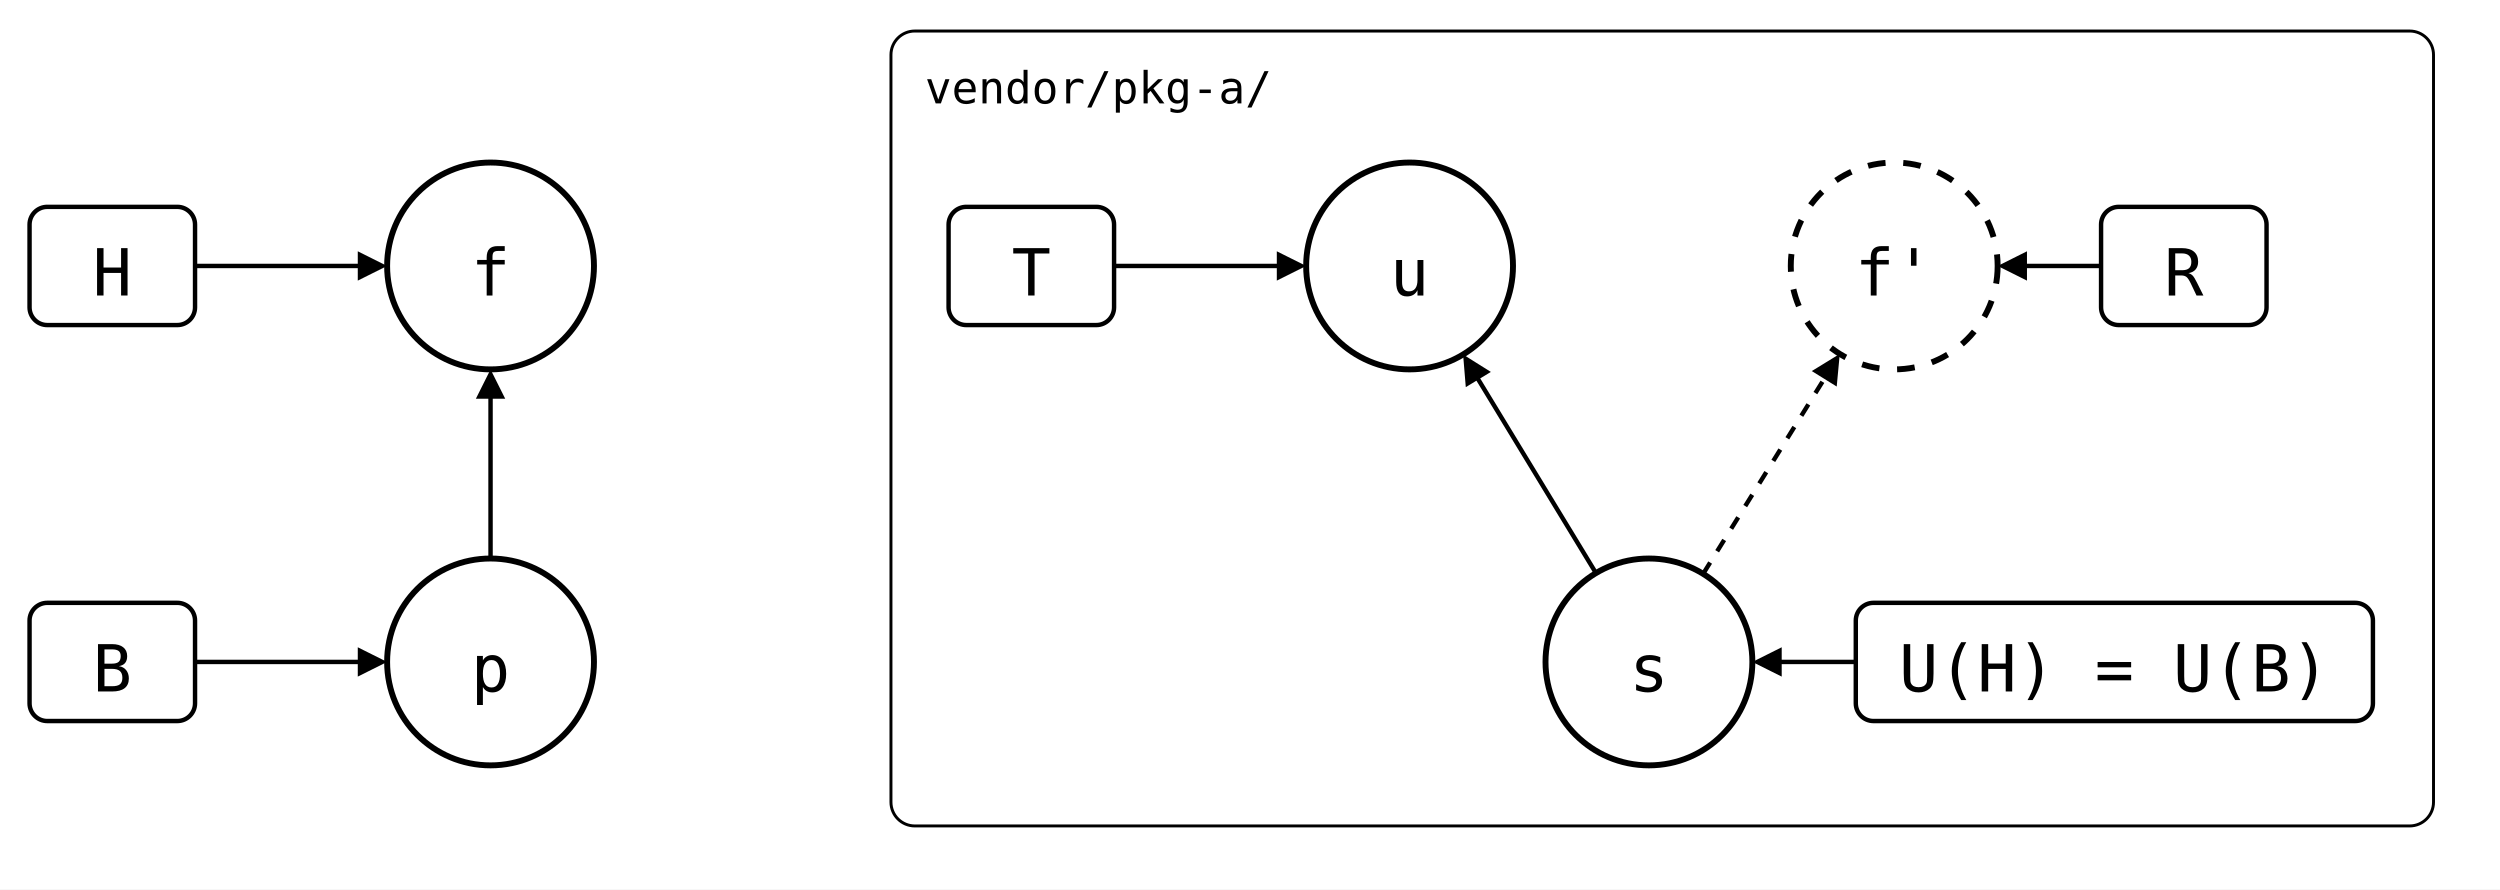
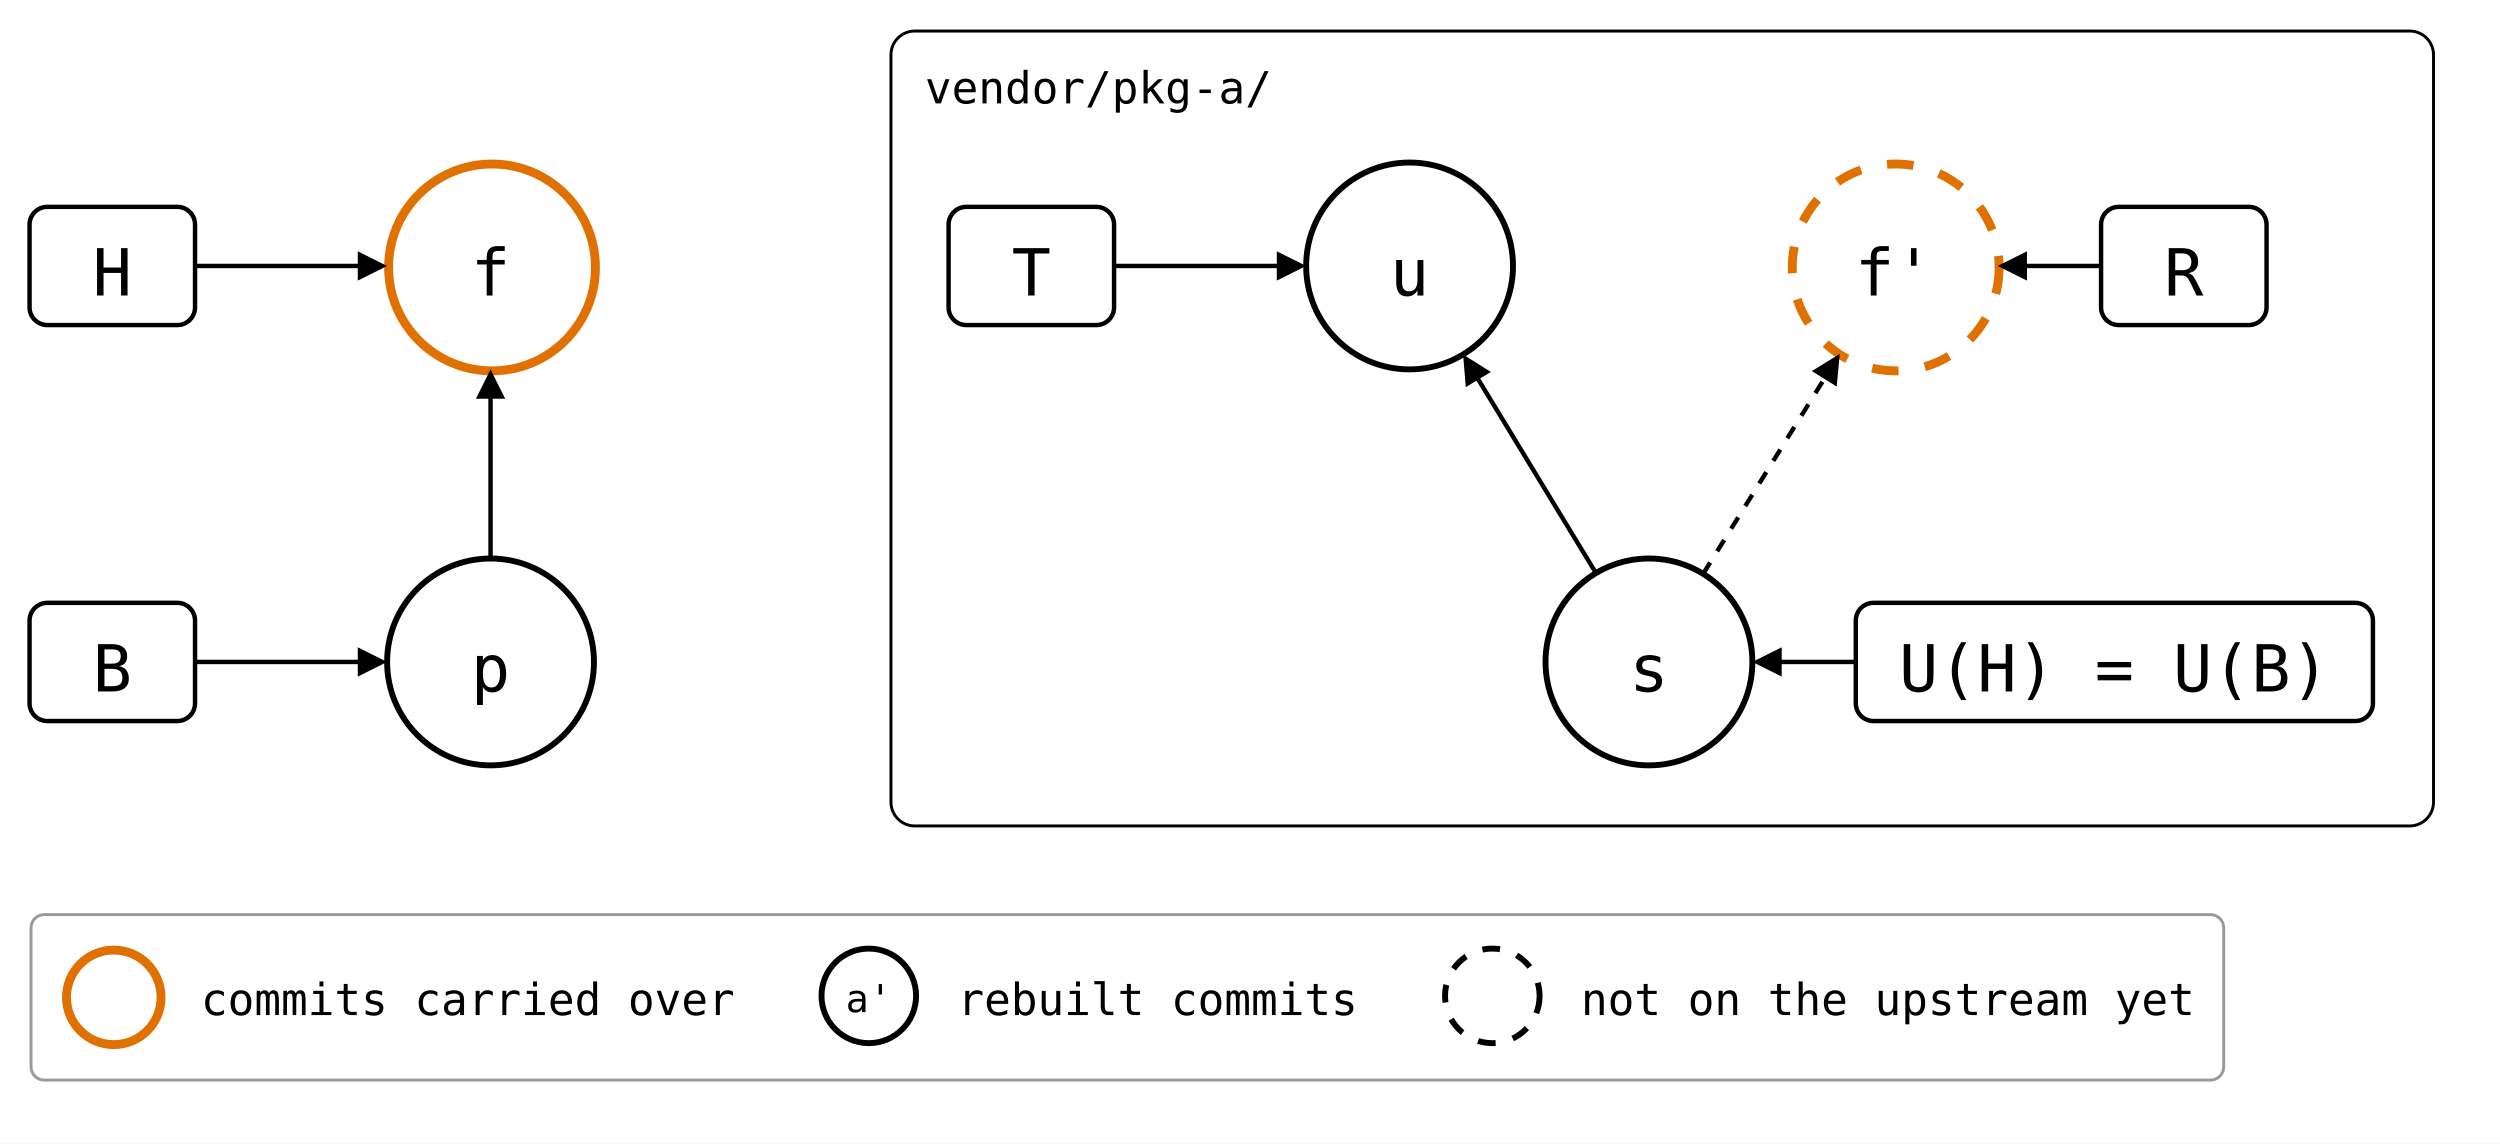
- <svg xmlns="http://www.w3.org/2000/svg" style="background: #ffffff; background-color: light-dark(#ffffff, #121212); color-scheme: light dark;" version="1.1" width="846px" height="301px" viewBox="0 0 846 301" id="ge-svg-cYucnkq45ma-X0jeZpVj" content="&lt;mxfile host=&quot;Electron&quot;&gt;&#10;  &lt;diagram name=&quot;diverged&quot; id=&quot;diverged&quot;&gt;&#10;    &lt;mxGraphModel grid=&quot;0&quot; gridSize=&quot;10&quot; guides=&quot;1&quot; tooltips=&quot;1&quot; connect=&quot;1&quot; arrows=&quot;1&quot; fold=&quot;0&quot; page=&quot;0&quot; pageScale=&quot;1&quot; pageWidth=&quot;850&quot; pageHeight=&quot;1100&quot; background=&quot;#ffffff&quot; math=&quot;0&quot; shadow=&quot;0&quot;&gt;&#10;      &lt;root&gt;&#10;        &lt;mxCell id=&quot;0&quot; /&gt;&#10;        &lt;mxCell id=&quot;1&quot; parent=&quot;0&quot; /&gt;&#10;        &lt;mxCell id=&quot;lane&quot; parent=&quot;1&quot; style=&quot;rounded=1;arcSize=3;fillColor=none;strokeWidth=1;fontSize=15;verticalAlign=top;align=left;spacingLeft=10;spacingTop=4;fontFamily=Roboto Mono,monospace;&quot; value=&quot;vendor/pkg-a/&quot; vertex=&quot;1&quot;&gt;&#10;          &lt;mxGeometry height=&quot;269&quot; width=&quot;522&quot; x=&quot;399&quot; y=&quot;-15&quot; as=&quot;geometry&quot; /&gt;&#10;        &lt;/mxCell&gt;&#10;        &lt;mxCell id=&quot;p&quot; parent=&quot;1&quot; style=&quot;ellipse;aspect=fixed;strokeWidth=2;fontSize=22;fontFamily=Roboto Mono,monospace;&quot; value=&quot;p&quot; vertex=&quot;1&quot;&gt;&#10;          &lt;mxGeometry height=&quot;70&quot; width=&quot;70&quot; x=&quot;229&quot; y=&quot;164&quot; as=&quot;geometry&quot; /&gt;&#10;        &lt;/mxCell&gt;&#10;        &lt;mxCell id=&quot;f&quot; parent=&quot;1&quot; style=&quot;ellipse;aspect=fixed;strokeWidth=2;fontSize=22;fontFamily=Roboto Mono,monospace;&quot; value=&quot;f&quot; vertex=&quot;1&quot;&gt;&#10;          &lt;mxGeometry height=&quot;70&quot; width=&quot;70&quot; x=&quot;229&quot; y=&quot;30&quot; as=&quot;geometry&quot; /&gt;&#10;        &lt;/mxCell&gt;&#10;        &lt;mxCell id=&quot;s&quot; parent=&quot;1&quot; style=&quot;ellipse;aspect=fixed;strokeWidth=2;fontSize=22;fontFamily=Roboto Mono,monospace;&quot; value=&quot;s&quot; vertex=&quot;1&quot;&gt;&#10;          &lt;mxGeometry height=&quot;70&quot; width=&quot;70&quot; x=&quot;621&quot; y=&quot;164&quot; as=&quot;geometry&quot; /&gt;&#10;        &lt;/mxCell&gt;&#10;        &lt;mxCell id=&quot;u&quot; parent=&quot;1&quot; style=&quot;ellipse;aspect=fixed;strokeWidth=2;fontSize=22;fontFamily=Roboto Mono,monospace;&quot; value=&quot;u&quot; vertex=&quot;1&quot;&gt;&#10;          &lt;mxGeometry height=&quot;70&quot; width=&quot;70&quot; x=&quot;540&quot; y=&quot;30&quot; as=&quot;geometry&quot; /&gt;&#10;        &lt;/mxCell&gt;&#10;        &lt;mxCell id=&quot;f_&quot; parent=&quot;1&quot; style=&quot;ellipse;aspect=fixed;strokeWidth=2;fontSize=22;fontFamily=Roboto Mono,monospace;dashed=1;&quot; value=&quot;f&amp;#39;&quot; vertex=&quot;1&quot;&gt;&#10;          &lt;mxGeometry height=&quot;70&quot; width=&quot;70&quot; x=&quot;704&quot; y=&quot;30&quot; as=&quot;geometry&quot; /&gt;&#10;        &lt;/mxCell&gt;&#10;        &lt;mxCell id=&quot;box0&quot; parent=&quot;1&quot; style=&quot;rounded=1;strokeWidth=1.5;fontSize=22;fontFamily=Roboto Mono,monospace;&quot; value=&quot;H&quot; vertex=&quot;1&quot;&gt;&#10;          &lt;mxGeometry height=&quot;40&quot; width=&quot;56&quot; x=&quot;108&quot; y=&quot;45&quot; as=&quot;geometry&quot; /&gt;&#10;        &lt;/mxCell&gt;&#10;        &lt;mxCell id=&quot;box1&quot; parent=&quot;1&quot; style=&quot;rounded=1;strokeWidth=1.5;fontSize=22;fontFamily=Roboto Mono,monospace;&quot; value=&quot;B&quot; vertex=&quot;1&quot;&gt;&#10;          &lt;mxGeometry height=&quot;40&quot; width=&quot;56&quot; x=&quot;108&quot; y=&quot;179&quot; as=&quot;geometry&quot; /&gt;&#10;        &lt;/mxCell&gt;&#10;        &lt;mxCell id=&quot;box2&quot; parent=&quot;1&quot; style=&quot;rounded=1;strokeWidth=1.5;fontSize=22;fontFamily=Roboto Mono,monospace;&quot; value=&quot;T&quot; vertex=&quot;1&quot;&gt;&#10;          &lt;mxGeometry height=&quot;40&quot; width=&quot;56&quot; x=&quot;419&quot; y=&quot;45&quot; as=&quot;geometry&quot; /&gt;&#10;        &lt;/mxCell&gt;&#10;        &lt;mxCell id=&quot;box3&quot; parent=&quot;1&quot; style=&quot;rounded=1;strokeWidth=1.5;fontSize=22;fontFamily=Roboto Mono,monospace;&quot; value=&quot;R&quot; vertex=&quot;1&quot;&gt;&#10;          &lt;mxGeometry height=&quot;40&quot; width=&quot;56&quot; x=&quot;809&quot; y=&quot;45&quot; as=&quot;geometry&quot; /&gt;&#10;        &lt;/mxCell&gt;&#10;        &lt;mxCell id=&quot;box4&quot; parent=&quot;1&quot; style=&quot;rounded=1;strokeWidth=1.5;fontSize=22;fontFamily=Roboto Mono,monospace;&quot; value=&quot;U(H) = U(B)&quot; vertex=&quot;1&quot;&gt;&#10;          &lt;mxGeometry height=&quot;40&quot; width=&quot;175&quot; x=&quot;726&quot; y=&quot;179&quot; as=&quot;geometry&quot; /&gt;&#10;        &lt;/mxCell&gt;&#10;        &lt;mxCell id=&quot;e0&quot; edge=&quot;1&quot; parent=&quot;1&quot; source=&quot;p&quot; style=&quot;endArrow=block;endFill=1;html=1;strokeWidth=1.5;rounded=0;&quot; target=&quot;f&quot;&gt;&#10;          &lt;mxGeometry relative=&quot;1&quot; as=&quot;geometry&quot; /&gt;&#10;        &lt;/mxCell&gt;&#10;        &lt;mxCell id=&quot;e1&quot; edge=&quot;1&quot; parent=&quot;1&quot; source=&quot;s&quot; style=&quot;endArrow=block;endFill=1;html=1;strokeWidth=1.5;rounded=0;&quot; target=&quot;u&quot;&gt;&#10;          &lt;mxGeometry relative=&quot;1&quot; as=&quot;geometry&quot; /&gt;&#10;        &lt;/mxCell&gt;&#10;        &lt;mxCell id=&quot;e2&quot; edge=&quot;1&quot; parent=&quot;1&quot; source=&quot;s&quot; style=&quot;endArrow=block;endFill=1;html=1;strokeWidth=1.5;rounded=0;dashed=1;&quot; target=&quot;f_&quot;&gt;&#10;          &lt;mxGeometry relative=&quot;1&quot; as=&quot;geometry&quot; /&gt;&#10;        &lt;/mxCell&gt;&#10;        &lt;mxCell id=&quot;e3&quot; edge=&quot;1&quot; parent=&quot;1&quot; source=&quot;box0&quot; style=&quot;endArrow=block;endFill=1;html=1;strokeWidth=1.5;rounded=0;&quot; target=&quot;f&quot;&gt;&#10;          &lt;mxGeometry relative=&quot;1&quot; as=&quot;geometry&quot; /&gt;&#10;        &lt;/mxCell&gt;&#10;        &lt;mxCell id=&quot;e4&quot; edge=&quot;1&quot; parent=&quot;1&quot; source=&quot;box1&quot; style=&quot;endArrow=block;endFill=1;html=1;strokeWidth=1.5;rounded=0;&quot; target=&quot;p&quot;&gt;&#10;          &lt;mxGeometry relative=&quot;1&quot; as=&quot;geometry&quot; /&gt;&#10;        &lt;/mxCell&gt;&#10;        &lt;mxCell id=&quot;e5&quot; edge=&quot;1&quot; parent=&quot;1&quot; source=&quot;box2&quot; style=&quot;endArrow=block;endFill=1;html=1;strokeWidth=1.5;rounded=0;&quot; target=&quot;u&quot;&gt;&#10;          &lt;mxGeometry relative=&quot;1&quot; as=&quot;geometry&quot; /&gt;&#10;        &lt;/mxCell&gt;&#10;        &lt;mxCell id=&quot;e6&quot; edge=&quot;1&quot; parent=&quot;1&quot; source=&quot;box3&quot; style=&quot;endArrow=block;endFill=1;html=1;strokeWidth=1.5;rounded=0;&quot; target=&quot;f_&quot;&gt;&#10;          &lt;mxGeometry relative=&quot;1&quot; as=&quot;geometry&quot; /&gt;&#10;        &lt;/mxCell&gt;&#10;        &lt;mxCell id=&quot;e7&quot; edge=&quot;1&quot; parent=&quot;1&quot; source=&quot;box4&quot; style=&quot;endArrow=block;endFill=1;html=1;strokeWidth=1.5;rounded=0;&quot; target=&quot;s&quot;&gt;&#10;          &lt;mxGeometry relative=&quot;1&quot; as=&quot;geometry&quot; /&gt;&#10;        &lt;/mxCell&gt;&#10;      &lt;/root&gt;&#10;    &lt;/mxGraphModel&gt;&#10;  &lt;/diagram&gt;&#10;&lt;/mxfile&gt;&#10;">
-   <style type="text/css">@supports (color: light-dark(#000, #fff)) { #ge-svg-cYucnkq45ma-X0jeZpVj { --ge-adaptive-bg: light-dark(#ffffff, var(--ge-dark-color, #121212)); } }</style>
+ <svg xmlns="http://www.w3.org/2000/svg" style="background: #ffffff; background-color: light-dark(#ffffff, #121212); color-scheme: light dark;" version="1.1" width="846px" height="387px" viewBox="0 0 846 387" id="ge-svg-QLMG8cBvVOILj_M0h8e5" content="&lt;mxfile host=&quot;Electron&quot;&gt;&#10;  &lt;diagram name=&quot;diverged&quot; id=&quot;diverged&quot;&gt;&#10;    &lt;mxGraphModel grid=&quot;0&quot; gridSize=&quot;10&quot; guides=&quot;1&quot; tooltips=&quot;1&quot; connect=&quot;1&quot; arrows=&quot;1&quot; fold=&quot;0&quot; page=&quot;0&quot; pageScale=&quot;1&quot; pageWidth=&quot;850&quot; pageHeight=&quot;1100&quot; background=&quot;#ffffff&quot; math=&quot;0&quot; shadow=&quot;0&quot;&gt;&#10;      &lt;root&gt;&#10;        &lt;mxCell id=&quot;0&quot; /&gt;&#10;        &lt;mxCell id=&quot;1&quot; parent=&quot;0&quot; /&gt;&#10;        &lt;mxCell id=&quot;lane&quot; parent=&quot;1&quot; style=&quot;rounded=1;arcSize=3;fillColor=none;strokeWidth=1;fontSize=15;verticalAlign=top;align=left;spacingLeft=10;spacingTop=4;fontFamily=Roboto Mono,monospace;&quot; value=&quot;vendor/pkg-a/&quot; vertex=&quot;1&quot;&gt;&#10;          &lt;mxGeometry height=&quot;269&quot; width=&quot;522&quot; x=&quot;399&quot; y=&quot;-15&quot; as=&quot;geometry&quot; /&gt;&#10;        &lt;/mxCell&gt;&#10;        &lt;mxCell id=&quot;p&quot; parent=&quot;1&quot; style=&quot;ellipse;aspect=fixed;strokeWidth=2;fontSize=22;fontFamily=Roboto Mono,monospace;&quot; value=&quot;p&quot; vertex=&quot;1&quot;&gt;&#10;          &lt;mxGeometry height=&quot;70&quot; width=&quot;70&quot; x=&quot;229&quot; y=&quot;164&quot; as=&quot;geometry&quot; /&gt;&#10;        &lt;/mxCell&gt;&#10;        &lt;mxCell id=&quot;f&quot; parent=&quot;1&quot; style=&quot;ellipse;aspect=fixed;fontSize=22;fontFamily=Roboto Mono,monospace;strokeColor=#E07000;strokeWidth=3;&quot; value=&quot;f&quot; vertex=&quot;1&quot;&gt;&#10;          &lt;mxGeometry height=&quot;70&quot; width=&quot;70&quot; x=&quot;229&quot; y=&quot;30&quot; as=&quot;geometry&quot; /&gt;&#10;        &lt;/mxCell&gt;&#10;        &lt;mxCell id=&quot;s&quot; parent=&quot;1&quot; style=&quot;ellipse;aspect=fixed;strokeWidth=2;fontSize=22;fontFamily=Roboto Mono,monospace;&quot; value=&quot;s&quot; vertex=&quot;1&quot;&gt;&#10;          &lt;mxGeometry height=&quot;70&quot; width=&quot;70&quot; x=&quot;621&quot; y=&quot;164&quot; as=&quot;geometry&quot; /&gt;&#10;        &lt;/mxCell&gt;&#10;        &lt;mxCell id=&quot;u&quot; parent=&quot;1&quot; style=&quot;ellipse;aspect=fixed;strokeWidth=2;fontSize=22;fontFamily=Roboto Mono,monospace;&quot; value=&quot;u&quot; vertex=&quot;1&quot;&gt;&#10;          &lt;mxGeometry height=&quot;70&quot; width=&quot;70&quot; x=&quot;540&quot; y=&quot;30&quot; as=&quot;geometry&quot; /&gt;&#10;        &lt;/mxCell&gt;&#10;        &lt;mxCell id=&quot;f_&quot; parent=&quot;1&quot; style=&quot;ellipse;aspect=fixed;fontSize=22;fontFamily=Roboto Mono,monospace;dashed=1;strokeColor=#E07000;strokeWidth=3;&quot; value=&quot;f&amp;#39;&quot; vertex=&quot;1&quot;&gt;&#10;          &lt;mxGeometry height=&quot;70&quot; width=&quot;70&quot; x=&quot;704&quot; y=&quot;30&quot; as=&quot;geometry&quot; /&gt;&#10;        &lt;/mxCell&gt;&#10;        &lt;mxCell id=&quot;box0&quot; parent=&quot;1&quot; style=&quot;rounded=1;strokeWidth=1.5;fontSize=22;fontFamily=Roboto Mono,monospace;&quot; value=&quot;H&quot; vertex=&quot;1&quot;&gt;&#10;          &lt;mxGeometry height=&quot;40&quot; width=&quot;56&quot; x=&quot;108&quot; y=&quot;45&quot; as=&quot;geometry&quot; /&gt;&#10;        &lt;/mxCell&gt;&#10;        &lt;mxCell id=&quot;box1&quot; parent=&quot;1&quot; style=&quot;rounded=1;strokeWidth=1.5;fontSize=22;fontFamily=Roboto Mono,monospace;&quot; value=&quot;B&quot; vertex=&quot;1&quot;&gt;&#10;          &lt;mxGeometry height=&quot;40&quot; width=&quot;56&quot; x=&quot;108&quot; y=&quot;179&quot; as=&quot;geometry&quot; /&gt;&#10;        &lt;/mxCell&gt;&#10;        &lt;mxCell id=&quot;box2&quot; parent=&quot;1&quot; style=&quot;rounded=1;strokeWidth=1.5;fontSize=22;fontFamily=Roboto Mono,monospace;&quot; value=&quot;T&quot; vertex=&quot;1&quot;&gt;&#10;          &lt;mxGeometry height=&quot;40&quot; width=&quot;56&quot; x=&quot;419&quot; y=&quot;45&quot; as=&quot;geometry&quot; /&gt;&#10;        &lt;/mxCell&gt;&#10;        &lt;mxCell id=&quot;box3&quot; parent=&quot;1&quot; style=&quot;rounded=1;strokeWidth=1.5;fontSize=22;fontFamily=Roboto Mono,monospace;&quot; value=&quot;R&quot; vertex=&quot;1&quot;&gt;&#10;          &lt;mxGeometry height=&quot;40&quot; width=&quot;56&quot; x=&quot;809&quot; y=&quot;45&quot; as=&quot;geometry&quot; /&gt;&#10;        &lt;/mxCell&gt;&#10;        &lt;mxCell id=&quot;box4&quot; parent=&quot;1&quot; style=&quot;rounded=1;strokeWidth=1.5;fontSize=22;fontFamily=Roboto Mono,monospace;&quot; value=&quot;U(H) = U(B)&quot; vertex=&quot;1&quot;&gt;&#10;          &lt;mxGeometry height=&quot;40&quot; width=&quot;175&quot; x=&quot;726&quot; y=&quot;179&quot; as=&quot;geometry&quot; /&gt;&#10;        &lt;/mxCell&gt;&#10;        &lt;mxCell id=&quot;e0&quot; edge=&quot;1&quot; parent=&quot;1&quot; source=&quot;p&quot; style=&quot;endArrow=block;endFill=1;html=1;strokeWidth=1.5;rounded=0;&quot; target=&quot;f&quot;&gt;&#10;          &lt;mxGeometry relative=&quot;1&quot; as=&quot;geometry&quot; /&gt;&#10;        &lt;/mxCell&gt;&#10;        &lt;mxCell id=&quot;e1&quot; edge=&quot;1&quot; parent=&quot;1&quot; source=&quot;s&quot; style=&quot;endArrow=block;endFill=1;html=1;strokeWidth=1.5;rounded=0;&quot; target=&quot;u&quot;&gt;&#10;          &lt;mxGeometry relative=&quot;1&quot; as=&quot;geometry&quot; /&gt;&#10;        &lt;/mxCell&gt;&#10;        &lt;mxCell id=&quot;e2&quot; edge=&quot;1&quot; parent=&quot;1&quot; source=&quot;s&quot; style=&quot;endArrow=block;endFill=1;html=1;strokeWidth=1.5;rounded=0;dashed=1;&quot; target=&quot;f_&quot;&gt;&#10;          &lt;mxGeometry relative=&quot;1&quot; as=&quot;geometry&quot; /&gt;&#10;        &lt;/mxCell&gt;&#10;        &lt;mxCell id=&quot;e3&quot; edge=&quot;1&quot; parent=&quot;1&quot; source=&quot;box0&quot; style=&quot;endArrow=block;endFill=1;html=1;strokeWidth=1.5;rounded=0;&quot; target=&quot;f&quot;&gt;&#10;          &lt;mxGeometry relative=&quot;1&quot; as=&quot;geometry&quot; /&gt;&#10;        &lt;/mxCell&gt;&#10;        &lt;mxCell id=&quot;e4&quot; edge=&quot;1&quot; parent=&quot;1&quot; source=&quot;box1&quot; style=&quot;endArrow=block;endFill=1;html=1;strokeWidth=1.5;rounded=0;&quot; target=&quot;p&quot;&gt;&#10;          &lt;mxGeometry relative=&quot;1&quot; as=&quot;geometry&quot; /&gt;&#10;        &lt;/mxCell&gt;&#10;        &lt;mxCell id=&quot;e5&quot; edge=&quot;1&quot; parent=&quot;1&quot; source=&quot;box2&quot; style=&quot;endArrow=block;endFill=1;html=1;strokeWidth=1.5;rounded=0;&quot; target=&quot;u&quot;&gt;&#10;          &lt;mxGeometry relative=&quot;1&quot; as=&quot;geometry&quot; /&gt;&#10;        &lt;/mxCell&gt;&#10;        &lt;mxCell id=&quot;e6&quot; edge=&quot;1&quot; parent=&quot;1&quot; source=&quot;box3&quot; style=&quot;endArrow=block;endFill=1;html=1;strokeWidth=1.5;rounded=0;&quot; target=&quot;f_&quot;&gt;&#10;          &lt;mxGeometry relative=&quot;1&quot; as=&quot;geometry&quot; /&gt;&#10;        &lt;/mxCell&gt;&#10;        &lt;mxCell id=&quot;e7&quot; edge=&quot;1&quot; parent=&quot;1&quot; source=&quot;box4&quot; style=&quot;endArrow=block;endFill=1;html=1;strokeWidth=1.5;rounded=0;&quot; target=&quot;s&quot;&gt;&#10;          &lt;mxGeometry relative=&quot;1&quot; as=&quot;geometry&quot; /&gt;&#10;        &lt;/mxCell&gt;&#10;        &lt;mxCell id=&quot;legend&quot; parent=&quot;1&quot; style=&quot;rounded=1;arcSize=8;fillColor=none;strokeColor=#999999;strokeWidth=1;legend=1;&quot; value=&quot;&quot; vertex=&quot;1&quot;&gt;&#10;          &lt;mxGeometry height=&quot;56&quot; width=&quot;742&quot; x=&quot;108&quot; y=&quot;284&quot; as=&quot;geometry&quot; /&gt;&#10;        &lt;/mxCell&gt;&#10;        &lt;mxCell id=&quot;legend_orange&quot; parent=&quot;legend&quot; style=&quot;ellipse;aspect=fixed;fontSize=13;fontFamily=Roboto Mono,monospace;strokeColor=#E07000;strokeWidth=3;&quot; value=&quot;&quot; vertex=&quot;1&quot;&gt;&#10;          &lt;mxGeometry height=&quot;32&quot; width=&quot;32&quot; x=&quot;12&quot; y=&quot;12&quot; as=&quot;geometry&quot; /&gt;&#10;        &lt;/mxCell&gt;&#10;        &lt;mxCell id=&quot;legend_orange_text&quot; parent=&quot;legend&quot; style=&quot;text;align=left;verticalAlign=middle;fontSize=15;fontFamily=Roboto Mono,monospace;&quot; value=&quot;commits carried over&quot; vertex=&quot;1&quot;&gt;&#10;          &lt;mxGeometry height=&quot;32&quot; width=&quot;180&quot; x=&quot;56&quot; y=&quot;12&quot; as=&quot;geometry&quot; /&gt;&#10;        &lt;/mxCell&gt;&#10;        &lt;mxCell id=&quot;legend_prime&quot; parent=&quot;legend&quot; style=&quot;ellipse;aspect=fixed;fontSize=13;fontFamily=Roboto Mono,monospace;strokeWidth=2;&quot; value=&quot;a&amp;#39;&quot; vertex=&quot;1&quot;&gt;&#10;          &lt;mxGeometry height=&quot;32&quot; width=&quot;32&quot; x=&quot;268&quot; y=&quot;12&quot; as=&quot;geometry&quot; /&gt;&#10;        &lt;/mxCell&gt;&#10;        &lt;mxCell id=&quot;legend_prime_text&quot; parent=&quot;legend&quot; style=&quot;text;align=left;verticalAlign=middle;fontSize=15;fontFamily=Roboto Mono,monospace;&quot; value=&quot;rebuilt commits&quot; vertex=&quot;1&quot;&gt;&#10;          &lt;mxGeometry height=&quot;32&quot; width=&quot;135&quot; x=&quot;312&quot; y=&quot;12&quot; as=&quot;geometry&quot; /&gt;&#10;        &lt;/mxCell&gt;&#10;        &lt;mxCell id=&quot;legend_dashed&quot; parent=&quot;legend&quot; style=&quot;ellipse;aspect=fixed;fontSize=13;fontFamily=Roboto Mono,monospace;strokeWidth=2;dashed=1;&quot; value=&quot;&quot; vertex=&quot;1&quot;&gt;&#10;          &lt;mxGeometry height=&quot;32&quot; width=&quot;32&quot; x=&quot;479&quot; y=&quot;12&quot; as=&quot;geometry&quot; /&gt;&#10;        &lt;/mxCell&gt;&#10;        &lt;mxCell id=&quot;legend_dashed_text&quot; parent=&quot;legend&quot; style=&quot;text;align=left;verticalAlign=middle;fontSize=15;fontFamily=Roboto Mono,monospace;&quot; value=&quot;not on the upstream yet&quot; vertex=&quot;1&quot;&gt;&#10;          &lt;mxGeometry height=&quot;32&quot; width=&quot;207&quot; x=&quot;523&quot; y=&quot;12&quot; as=&quot;geometry&quot; /&gt;&#10;        &lt;/mxCell&gt;&#10;      &lt;/root&gt;&#10;    &lt;/mxGraphModel&gt;&#10;  &lt;/diagram&gt;&#10;&lt;/mxfile&gt;&#10;">
+   <style type="text/css">@supports (color: light-dark(#000, #fff)) { #ge-svg-QLMG8cBvVOILj_M0h8e5 { --ge-adaptive-bg: light-dark(#ffffff, var(--ge-dark-color, #121212)); } }</style>
  <defs />
  <rect fill="#ffffff" width="100%" height="100%" x="0" y="0" style="fill: light-dark(rgb(255, 255, 255), rgb(18, 18, 18));" />
  <g>
    <g data-cell-id="0">
      <g data-cell-id="1">
        <g data-cell-id="lane">
          <g transform="translate(0.5,0.5)">
            <rect x="301" y="10" width="522" height="269" rx="8.07" ry="8.07" fill="none" stroke="#000000" pointer-events="all" style="stroke: light-dark(rgb(0, 0, 0), rgb(255, 255, 255));" />
          </g>
          <g>
            <g fill="#000000" font-family="'Roboto Mono', monospace" text-anchor="start" font-size="15px" style="fill: light-dark(rgb(0, 0, 0), rgb(255, 255, 255));">
              <text x="313" y="35">vendor/pkg-a/</text>
            </g>
          </g>
        </g>
        <g data-cell-id="p">
          <g>
            <ellipse cx="166" cy="224" rx="35" ry="35" fill="#ffffff" stroke="#000000" stroke-width="2" pointer-events="all" style="fill: var(--ge-adaptive-bg, #ffffff); stroke: light-dark(rgb(0, 0, 0), rgb(255, 255, 255));" />
          </g>
          <g>
            <g fill="#000000" font-family="'Roboto Mono', monospace" text-anchor="middle" font-size="22px" style="fill: light-dark(rgb(0, 0, 0), rgb(255, 255, 255));">
              <text x="166" y="234">p</text>
            </g>
          </g>
        </g>
        <g data-cell-id="f">
-           <g>
-             <ellipse cx="166" cy="90" rx="35" ry="35" fill="#ffffff" stroke="#000000" stroke-width="2" pointer-events="all" style="fill: var(--ge-adaptive-bg, #ffffff); stroke: light-dark(rgb(0, 0, 0), rgb(255, 255, 255));" />
+           <g transform="translate(0.5,0.5)">
+             <ellipse cx="166" cy="90" rx="35" ry="35" fill="#ffffff" stroke="#e07000" stroke-width="3" pointer-events="all" style="fill: var(--ge-adaptive-bg, #ffffff); stroke: light-dark(rgb(224, 112, 0), rgb(210, 114, 18));" />
          </g>
          <g>
            <g fill="#000000" font-family="'Roboto Mono', monospace" text-anchor="middle" font-size="22px" style="fill: light-dark(rgb(0, 0, 0), rgb(255, 255, 255));">
              <text x="166" y="100">f</text>
            </g>
          </g>
        </g>
        <g data-cell-id="s">
          <g>
            <ellipse cx="558" cy="224" rx="35" ry="35" fill="#ffffff" stroke="#000000" stroke-width="2" pointer-events="all" style="fill: var(--ge-adaptive-bg, #ffffff); stroke: light-dark(rgb(0, 0, 0), rgb(255, 255, 255));" />
          </g>
          <g>
            <g fill="#000000" font-family="'Roboto Mono', monospace" text-anchor="middle" font-size="22px" style="fill: light-dark(rgb(0, 0, 0), rgb(255, 255, 255));">
              <text x="558" y="234">s</text>
            </g>
          </g>
        </g>
        <g data-cell-id="u">
          <g>
            <ellipse cx="477" cy="90" rx="35" ry="35" fill="#ffffff" stroke="#000000" stroke-width="2" pointer-events="all" style="fill: var(--ge-adaptive-bg, #ffffff); stroke: light-dark(rgb(0, 0, 0), rgb(255, 255, 255));" />
          </g>
          <g>
            <g fill="#000000" font-family="'Roboto Mono', monospace" text-anchor="middle" font-size="22px" style="fill: light-dark(rgb(0, 0, 0), rgb(255, 255, 255));">
              <text x="477" y="100">u</text>
            </g>
          </g>
        </g>
        <g data-cell-id="f_">
-           <g>
-             <ellipse cx="641" cy="90" rx="35" ry="35" fill="#ffffff" stroke="#000000" stroke-width="2" stroke-dasharray="6 6" pointer-events="all" style="fill: var(--ge-adaptive-bg, #ffffff); stroke: light-dark(rgb(0, 0, 0), rgb(255, 255, 255));" />
+           <g transform="translate(0.5,0.5)">
+             <ellipse cx="641" cy="90" rx="35" ry="35" fill="#ffffff" stroke="#e07000" stroke-width="3" stroke-dasharray="9 9" pointer-events="all" style="fill: var(--ge-adaptive-bg, #ffffff); stroke: light-dark(rgb(224, 112, 0), rgb(210, 114, 18));" />
          </g>
          <g>
            <g fill="#000000" font-family="'Roboto Mono', monospace" text-anchor="middle" font-size="22px" style="fill: light-dark(rgb(0, 0, 0), rgb(255, 255, 255));">
              <text x="641" y="100">f'</text>
            </g>
          </g>
        </g>
        <g data-cell-id="box0">
          <g>
            <rect x="10" y="70" width="56" height="40" rx="6" ry="6" fill="#ffffff" stroke="#000000" stroke-width="1.5" pointer-events="all" style="fill: var(--ge-adaptive-bg, #ffffff); stroke: light-dark(rgb(0, 0, 0), rgb(255, 255, 255));" />
          </g>
          <g>
            <g fill="#000000" font-family="'Roboto Mono', monospace" text-anchor="middle" font-size="22px" style="fill: light-dark(rgb(0, 0, 0), rgb(255, 255, 255));">
              <text x="38" y="100">H</text>
            </g>
          </g>
        </g>
        <g data-cell-id="box1">
          <g>
            <rect x="10" y="204" width="56" height="40" rx="6" ry="6" fill="#ffffff" stroke="#000000" stroke-width="1.5" pointer-events="all" style="fill: var(--ge-adaptive-bg, #ffffff); stroke: light-dark(rgb(0, 0, 0), rgb(255, 255, 255));" />
          </g>
          <g>
            <g fill="#000000" font-family="'Roboto Mono', monospace" text-anchor="middle" font-size="22px" style="fill: light-dark(rgb(0, 0, 0), rgb(255, 255, 255));">
              <text x="38" y="234">B</text>
            </g>
          </g>
        </g>
        <g data-cell-id="box2">
          <g>
            <rect x="321" y="70" width="56" height="40" rx="6" ry="6" fill="#ffffff" stroke="#000000" stroke-width="1.5" pointer-events="all" style="fill: var(--ge-adaptive-bg, #ffffff); stroke: light-dark(rgb(0, 0, 0), rgb(255, 255, 255));" />
          </g>
          <g>
            <g fill="#000000" font-family="'Roboto Mono', monospace" text-anchor="middle" font-size="22px" style="fill: light-dark(rgb(0, 0, 0), rgb(255, 255, 255));">
              <text x="349" y="100">T</text>
            </g>
          </g>
        </g>
        <g data-cell-id="box3">
          <g>
            <rect x="711" y="70" width="56" height="40" rx="6" ry="6" fill="#ffffff" stroke="#000000" stroke-width="1.5" pointer-events="all" style="fill: var(--ge-adaptive-bg, #ffffff); stroke: light-dark(rgb(0, 0, 0), rgb(255, 255, 255));" />
          </g>
          <g>
            <g fill="#000000" font-family="'Roboto Mono', monospace" text-anchor="middle" font-size="22px" style="fill: light-dark(rgb(0, 0, 0), rgb(255, 255, 255));">
              <text x="739" y="100">R</text>
            </g>
          </g>
        </g>
        <g data-cell-id="box4">
          <g>
            <rect x="628" y="204" width="175" height="40" rx="6" ry="6" fill="#ffffff" stroke="#000000" stroke-width="1.5" pointer-events="all" style="fill: var(--ge-adaptive-bg, #ffffff); stroke: light-dark(rgb(0, 0, 0), rgb(255, 255, 255));" />
          </g>
          <g>
            <g fill="#000000" font-family="'Roboto Mono', monospace" text-anchor="middle" font-size="22px" style="fill: light-dark(rgb(0, 0, 0), rgb(255, 255, 255));">
              <text x="715.5" y="234">U(H) = U(B)</text>
            </g>
          </g>
        </g>
        <g data-cell-id="e0">
          <g>
            <path d="M 166 189 L 166 134.18" fill="none" stroke="#000000" stroke-width="1.5" stroke-miterlimit="10" pointer-events="stroke" style="stroke: light-dark(rgb(0, 0, 0), rgb(255, 255, 255));" />
            <path d="M 166 126.68 L 169.75 134.18 L 162.25 134.18 Z" fill="#000000" stroke="#000000" stroke-width="1.5" stroke-miterlimit="10" pointer-events="all" style="fill: light-dark(rgb(0, 0, 0), rgb(255, 255, 255)); stroke: light-dark(rgb(0, 0, 0), rgb(255, 255, 255));" />
          </g>
        </g>
        <g data-cell-id="e1">
          <g>
            <path d="M 540.08 193.94 L 499.87 127.79" fill="none" stroke="#000000" stroke-width="1.5" stroke-miterlimit="10" pointer-events="stroke" style="stroke: light-dark(rgb(0, 0, 0), rgb(255, 255, 255));" />
            <path d="M 495.98 121.39 L 503.08 125.85 L 496.67 129.74 Z" fill="#000000" stroke="#000000" stroke-width="1.5" stroke-miterlimit="10" pointer-events="all" style="fill: light-dark(rgb(0, 0, 0), rgb(255, 255, 255)); stroke: light-dark(rgb(0, 0, 0), rgb(255, 255, 255));" />
          </g>
        </g>
        <g data-cell-id="e2">
          <g>
            <path d="M 576.34 194.19 L 617.73 127.55" fill="none" stroke="#000000" stroke-width="1.5" stroke-miterlimit="10" stroke-dasharray="4.5 4.5" pointer-events="stroke" style="stroke: light-dark(rgb(0, 0, 0), rgb(255, 255, 255));" />
            <path d="M 621.69 121.18 L 620.91 129.53 L 614.54 125.57 Z" fill="#000000" stroke="#000000" stroke-width="1.5" stroke-miterlimit="10" pointer-events="all" style="fill: light-dark(rgb(0, 0, 0), rgb(255, 255, 255)); stroke: light-dark(rgb(0, 0, 0), rgb(255, 255, 255));" />
          </g>
        </g>
        <g data-cell-id="e3">
          <g>
            <path d="M 66 90 L 121.82 90" fill="none" stroke="#000000" stroke-width="1.5" stroke-miterlimit="10" pointer-events="stroke" style="stroke: light-dark(rgb(0, 0, 0), rgb(255, 255, 255));" />
            <path d="M 129.32 90 L 121.82 93.75 L 121.82 86.25 Z" fill="#000000" stroke="#000000" stroke-width="1.5" stroke-miterlimit="10" pointer-events="all" style="fill: light-dark(rgb(0, 0, 0), rgb(255, 255, 255)); stroke: light-dark(rgb(0, 0, 0), rgb(255, 255, 255));" />
          </g>
        </g>
        <g data-cell-id="e4">
          <g>
            <path d="M 66 224 L 121.82 224" fill="none" stroke="#000000" stroke-width="1.5" stroke-miterlimit="10" pointer-events="stroke" style="stroke: light-dark(rgb(0, 0, 0), rgb(255, 255, 255));" />
            <path d="M 129.32 224 L 121.82 227.75 L 121.82 220.25 Z" fill="#000000" stroke="#000000" stroke-width="1.5" stroke-miterlimit="10" pointer-events="all" style="fill: light-dark(rgb(0, 0, 0), rgb(255, 255, 255)); stroke: light-dark(rgb(0, 0, 0), rgb(255, 255, 255));" />
          </g>
        </g>
        <g data-cell-id="e5">
          <g>
            <path d="M 377 90 L 432.82 90" fill="none" stroke="#000000" stroke-width="1.5" stroke-miterlimit="10" pointer-events="stroke" style="stroke: light-dark(rgb(0, 0, 0), rgb(255, 255, 255));" />
            <path d="M 440.32 90 L 432.82 93.75 L 432.82 86.25 Z" fill="#000000" stroke="#000000" stroke-width="1.5" stroke-miterlimit="10" pointer-events="all" style="fill: light-dark(rgb(0, 0, 0), rgb(255, 255, 255)); stroke: light-dark(rgb(0, 0, 0), rgb(255, 255, 255));" />
          </g>
        </g>
        <g data-cell-id="e6">
          <g>
            <path d="M 711 90 L 685.18 90" fill="none" stroke="#000000" stroke-width="1.5" stroke-miterlimit="10" pointer-events="stroke" style="stroke: light-dark(rgb(0, 0, 0), rgb(255, 255, 255));" />
            <path d="M 677.68 90 L 685.18 86.25 L 685.18 93.75 Z" fill="#000000" stroke="#000000" stroke-width="1.5" stroke-miterlimit="10" pointer-events="all" style="fill: light-dark(rgb(0, 0, 0), rgb(255, 255, 255)); stroke: light-dark(rgb(0, 0, 0), rgb(255, 255, 255));" />
          </g>
        </g>
        <g data-cell-id="e7">
          <g>
            <path d="M 628 224 L 602.18 224" fill="none" stroke="#000000" stroke-width="1.5" stroke-miterlimit="10" pointer-events="stroke" style="stroke: light-dark(rgb(0, 0, 0), rgb(255, 255, 255));" />
            <path d="M 594.68 224 L 602.18 220.25 L 602.18 227.75 Z" fill="#000000" stroke="#000000" stroke-width="1.5" stroke-miterlimit="10" pointer-events="all" style="fill: light-dark(rgb(0, 0, 0), rgb(255, 255, 255)); stroke: light-dark(rgb(0, 0, 0), rgb(255, 255, 255));" />
+           </g>
+         </g>
+         <g data-cell-id="legend">
+           <g transform="translate(0.5,0.5)">
+             <rect x="10" y="309" width="742" height="56" rx="4.48" ry="4.48" fill="none" stroke="#999999" pointer-events="all" style="stroke: light-dark(rgb(153, 153, 153), rgb(106, 106, 106));" />
+           </g>
+           <g data-cell-id="legend_orange">
+             <g transform="translate(0.5,0.5)">
+               <ellipse cx="38" cy="337" rx="16" ry="16" fill="#ffffff" stroke="#e07000" stroke-width="3" pointer-events="all" style="fill: var(--ge-adaptive-bg, #ffffff); stroke: light-dark(rgb(224, 112, 0), rgb(210, 114, 18));" />
+             </g>
+           </g>
+           <g data-cell-id="legend_orange_text">
+             <g>
+               <rect x="66" y="321" width="180" height="32" fill="none" stroke="none" pointer-events="all" />
+             </g>
+             <g>
+               <g fill="#000000" font-family="'Roboto Mono', monospace" text-anchor="start" font-size="15px" style="fill: light-dark(rgb(0, 0, 0), rgb(255, 255, 255));">
+                 <text x="68" y="343.5">commits carried over</text>
+               </g>
+             </g>
+           </g>
+           <g data-cell-id="legend_prime">
+             <g>
+               <ellipse cx="294" cy="337" rx="16" ry="16" fill="#ffffff" stroke="#000000" stroke-width="2" pointer-events="all" style="fill: var(--ge-adaptive-bg, #ffffff); stroke: light-dark(rgb(0, 0, 0), rgb(255, 255, 255));" />
+             </g>
+             <g>
+               <g fill="#000000" font-family="'Roboto Mono', monospace" text-anchor="middle" font-size="13px" style="fill: light-dark(rgb(0, 0, 0), rgb(255, 255, 255));">
+                 <text x="294" y="342.5">a'</text>
+               </g>
+             </g>
+           </g>
+           <g data-cell-id="legend_prime_text">
+             <g>
+               <rect x="322" y="321" width="135" height="32" fill="none" stroke="none" pointer-events="all" />
+             </g>
+             <g>
+               <g fill="#000000" font-family="'Roboto Mono', monospace" text-anchor="start" font-size="15px" style="fill: light-dark(rgb(0, 0, 0), rgb(255, 255, 255));">
+                 <text x="324" y="343.5">rebuilt commits</text>
+               </g>
+             </g>
+           </g>
+           <g data-cell-id="legend_dashed">
+             <g>
+               <ellipse cx="505" cy="337" rx="16" ry="16" fill="#ffffff" stroke="#000000" stroke-width="2" stroke-dasharray="6 6" pointer-events="all" style="fill: var(--ge-adaptive-bg, #ffffff); stroke: light-dark(rgb(0, 0, 0), rgb(255, 255, 255));" />
+             </g>
+           </g>
+           <g data-cell-id="legend_dashed_text">
+             <g>
+               <rect x="533" y="321" width="207" height="32" fill="none" stroke="none" pointer-events="all" />
+             </g>
+             <g>
+               <g fill="#000000" font-family="'Roboto Mono', monospace" text-anchor="start" font-size="15px" style="fill: light-dark(rgb(0, 0, 0), rgb(255, 255, 255));">
+                 <text x="535" y="343.5">not on the upstream yet</text>
+               </g>
+             </g>
          </g>
        </g>
      </g>
    </g>
  </g>
</svg>
